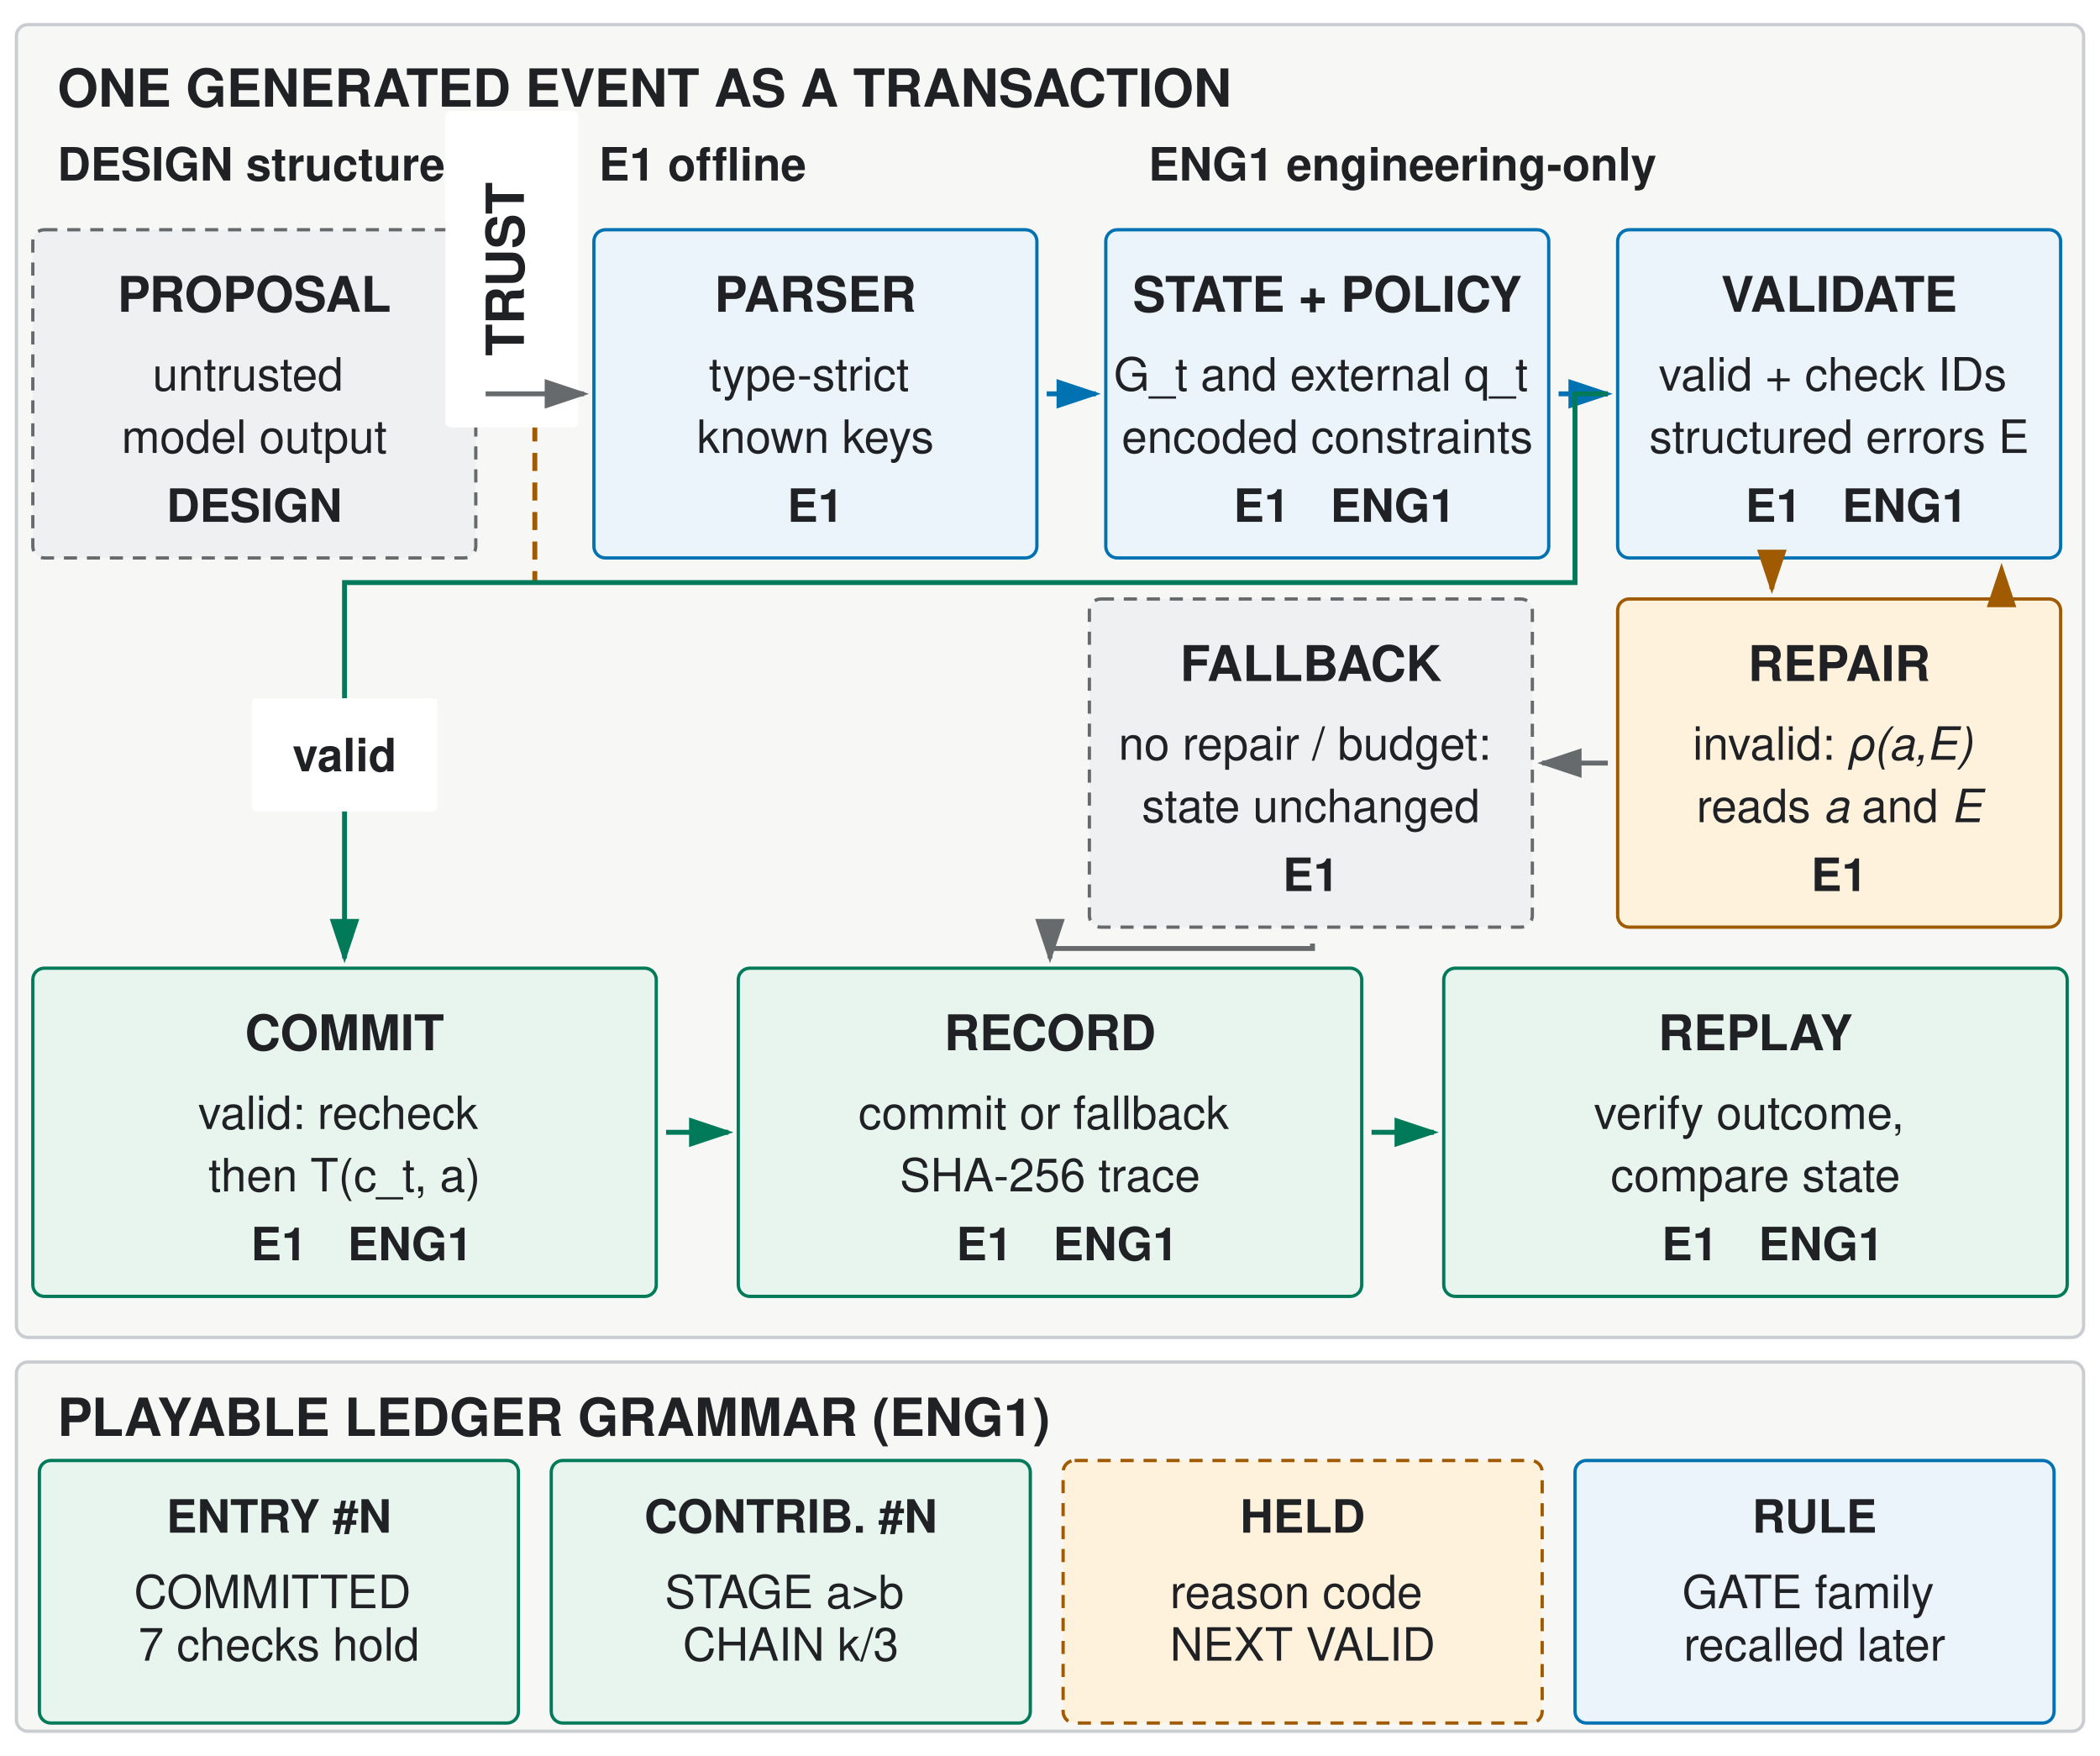
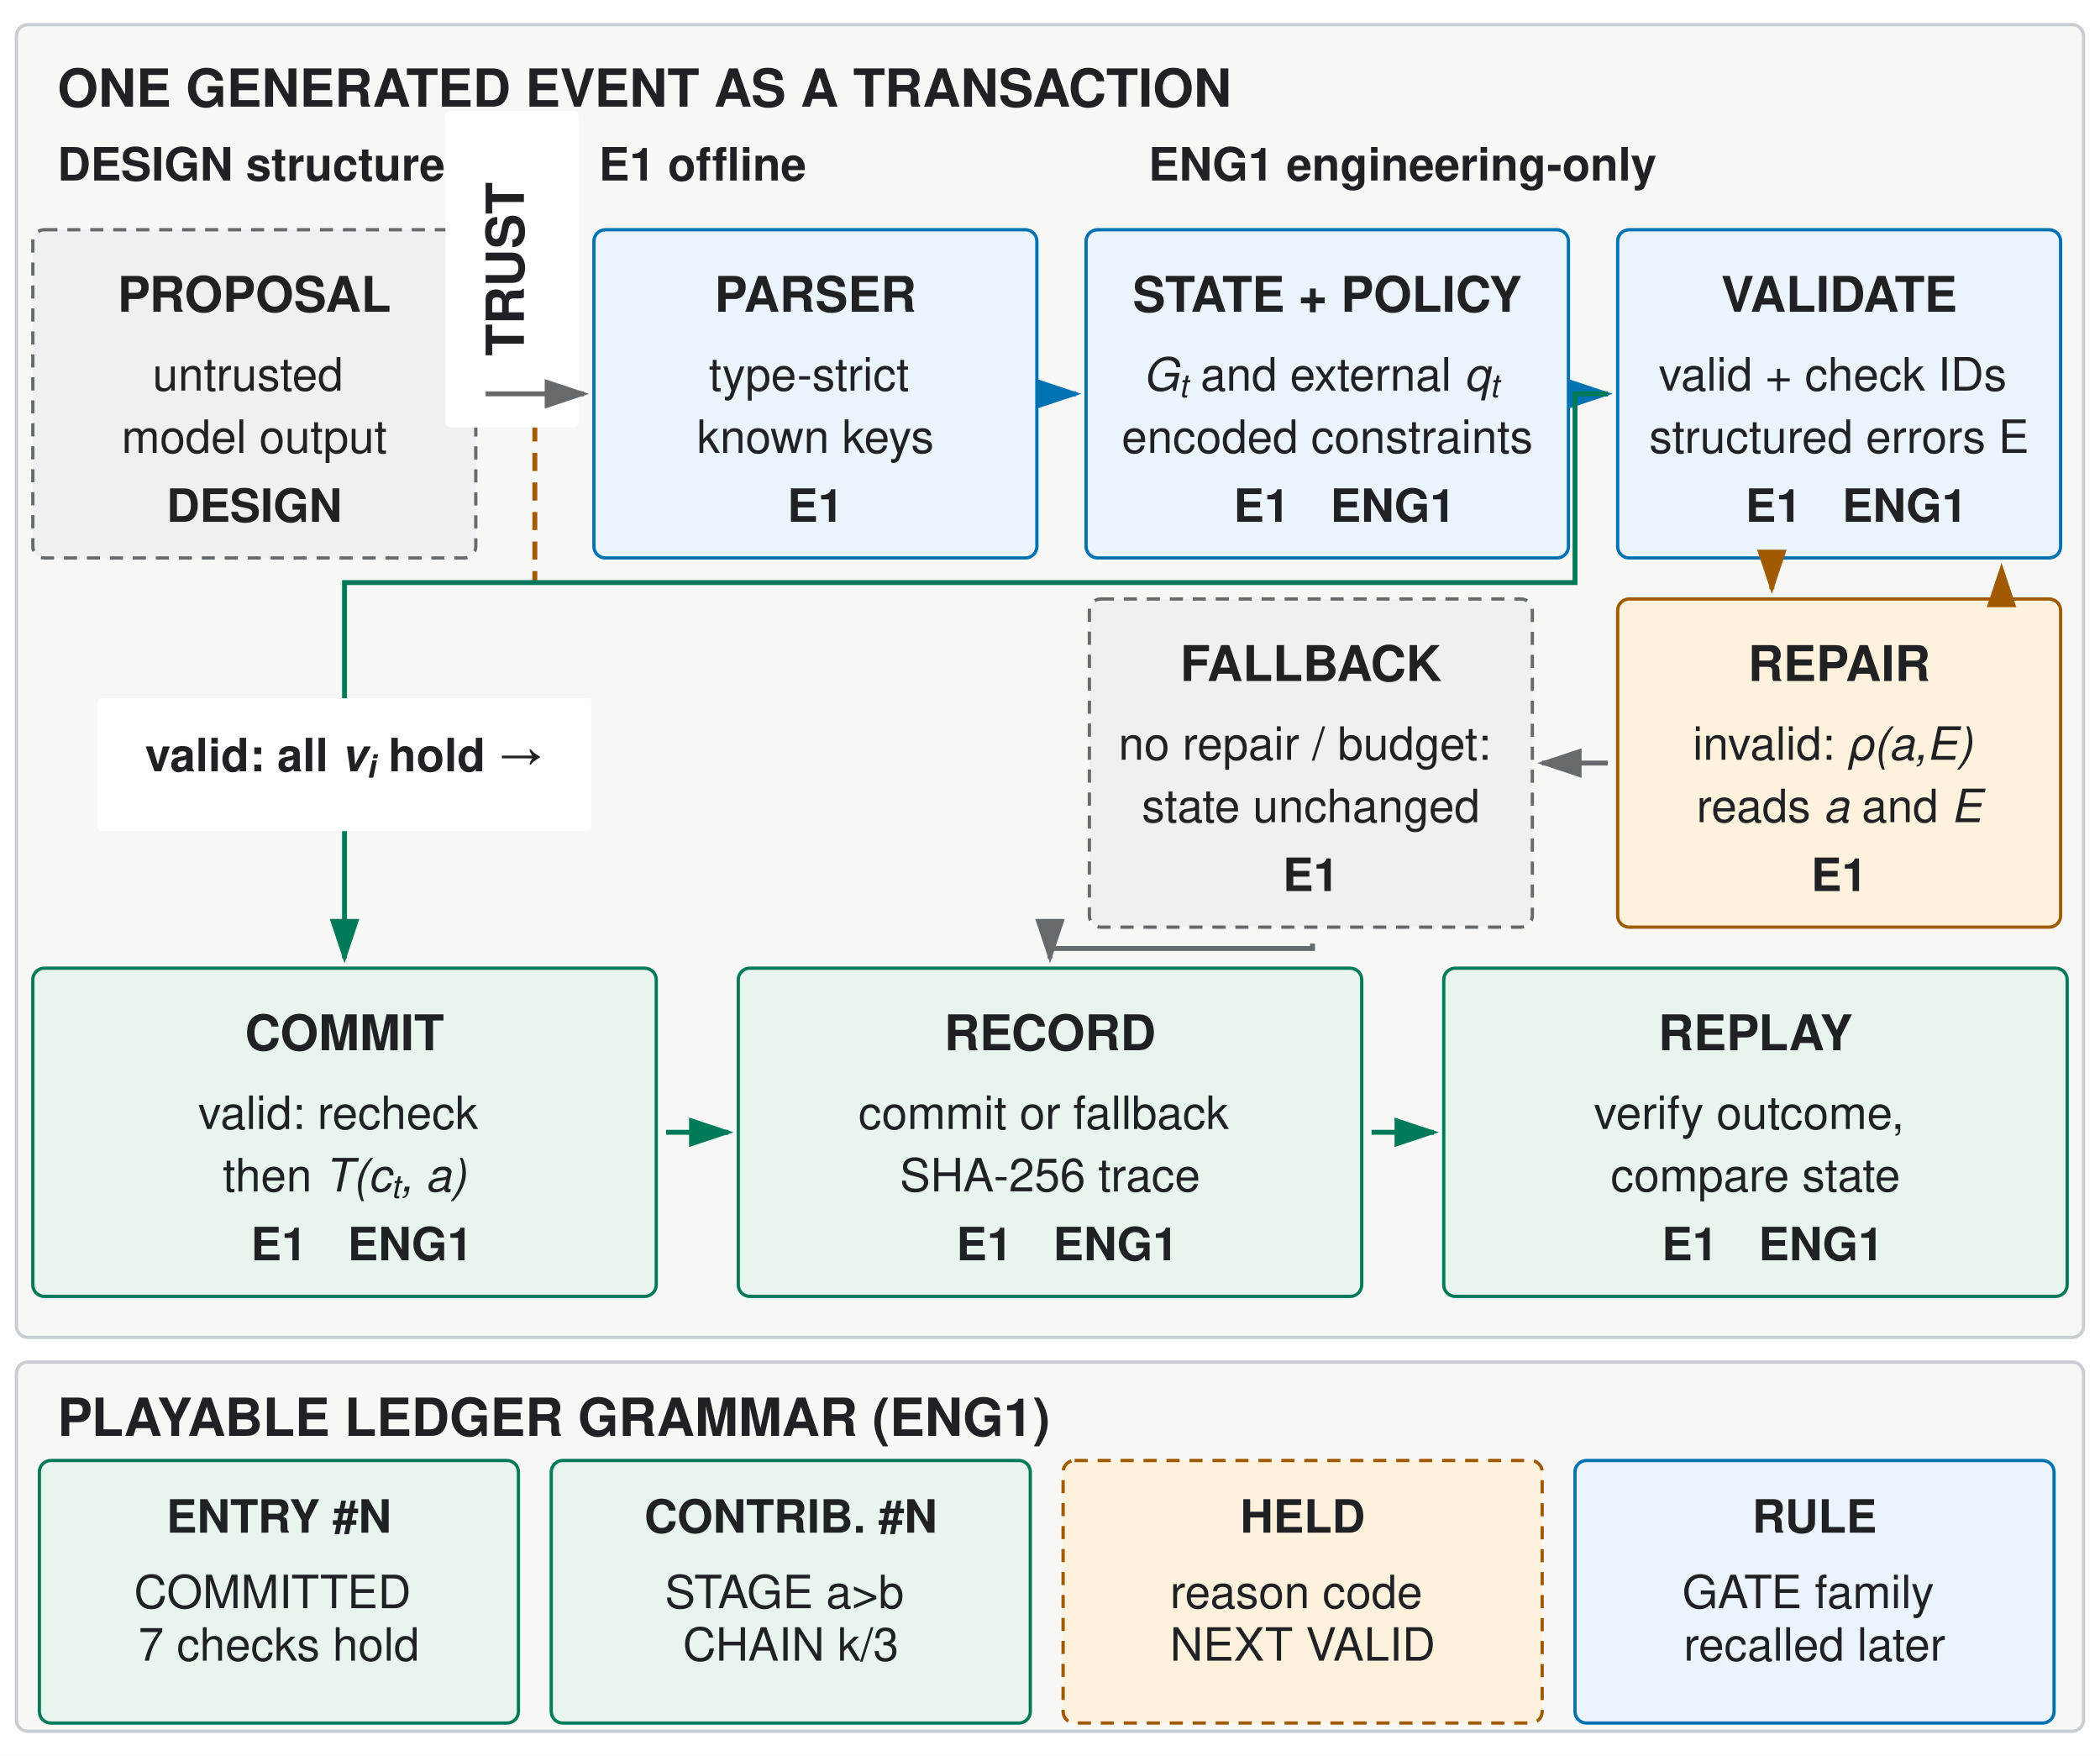
<svg xmlns="http://www.w3.org/2000/svg" width="1280" height="1070" viewBox="0 0 1280 1070" role="img" aria-labelledby="svg-title svg-desc">
  <defs>
    <marker id="arrow-blue" markerWidth="10" markerHeight="10" refX="8" refY="3" orient="auto" markerUnits="strokeWidth">
      <path d="M0,0 L0,6 L9,3 z" fill="#0072B2" />
    </marker>
    <marker id="arrow-orange" markerWidth="10" markerHeight="10" refX="8" refY="3" orient="auto" markerUnits="strokeWidth">
      <path d="M0,0 L0,6 L9,3 z" fill="#A05A00" />
    </marker>
    <marker id="arrow-green" markerWidth="10" markerHeight="10" refX="8" refY="3" orient="auto" markerUnits="strokeWidth">
      <path d="M0,0 L0,6 L9,3 z" fill="#007A59" />
    </marker>
    <marker id="arrow-gray" markerWidth="10" markerHeight="10" refX="8" refY="3" orient="auto" markerUnits="strokeWidth">
      <path d="M0,0 L0,6 L9,3 z" fill="#666A6D" />
    </marker>
    <style>
      text { font-family: Helvetica, Arial, sans-serif; fill: #202124; }
      .section { font-size: 32px; font-weight: 700; }
      .box-title { font-size: 30px; font-weight: 700; }
      .body { font-size: 29px; font-weight: 400; }
      .small { font-size: 28px; font-weight: 400; }
      .note { font-size: 28px; font-style: italic; fill: #5F6368; }
      .arrow-label { font-size: 28px; font-weight: 700; }
    </style>
  </defs>
  <style>.tag,.ledger,.legend {font-size:28px;font-weight:700}</style>
  <rect x="0" y="0" width="1280" height="1070" fill="#FFFFFF" />
  <rect x="10" y="15" width="1260" height="800" rx="7" fill="#F7F7F5" stroke="#C9CDD1" stroke-width="2" />
  <text x="35" y="65" class="section" text-anchor="start">ONE GENERATED EVENT AS A TRANSACTION</text>
  <text x="35" y="110" class="legend" text-anchor="start" fill="#666A6D">DESIGN structure</text>
  <text x="365" y="110" class="legend" text-anchor="start" fill="#0072B2">E1 offline</text>
  <text x="700" y="110" class="legend" text-anchor="start" fill="#007A59">ENG1 engineering-only</text>
  <rect x="20" y="140" width="270" height="200" rx="7" fill="#EEF0F2" stroke="#666A6D" stroke-width="2" stroke-dasharray="8 6" />
  <text x="155" y="190" class="box-title" text-anchor="middle">PROPOSAL</text>
  <text x="155" y="238" class="small" text-anchor="middle">
    <tspan x="155" dy="0">untrusted</tspan>
    <tspan x="155" dy="38">model output</tspan>
  </text>
  <text x="155" y="318" class="tag" text-anchor="middle" fill="#666A6D">DESIGN</text>
  <rect x="362" y="140" width="270" height="200" rx="7" fill="#EAF4FA" stroke="#0072B2" stroke-width="2" />
  <text x="497" y="190" class="box-title" text-anchor="middle">PARSER</text>
  <text x="497" y="238" class="small" text-anchor="middle">
    <tspan x="497" dy="0">type-strict</tspan>
    <tspan x="497" dy="38">known keys</tspan>
  </text>
  <text x="497" y="318" class="tag" text-anchor="middle" fill="#0072B2">E1</text>
-   <rect x="674" y="140" width="270" height="200" rx="7" fill="#EAF4FA" stroke="#0072B2" stroke-width="2" />
+   <rect x="662" y="140" width="294" height="200" rx="7" fill="#EAF4FA" stroke="#0072B2" stroke-width="2" />
  <text x="809" y="190" class="box-title" text-anchor="middle">STATE + POLICY</text>
  <text x="809" y="238" class="small" text-anchor="middle">
-     <tspan x="809" dy="0">G_t and external q_t</tspan>
+     <tspan x="809" dy="0">
+       <tspan font-style="italic">G<tspan baseline-shift="sub" font-size="70%">t</tspan>
+       </tspan> and external <tspan font-style="italic">q<tspan baseline-shift="sub" font-size="70%">t</tspan>
+       </tspan>
+     </tspan>
    <tspan x="809" dy="38">encoded constraints</tspan>
  </text>
  <text x="769" y="318" class="tag" text-anchor="middle" fill="#0072B2">E1</text>
  <text x="849" y="318" class="tag" text-anchor="middle" fill="#007A59">ENG1</text>
  <rect x="986" y="140" width="270" height="200" rx="7" fill="#EAF4FA" stroke="#0072B2" stroke-width="2" />
  <text x="1121" y="190" class="box-title" text-anchor="middle">VALIDATE</text>
  <text x="1121" y="238" class="small" text-anchor="middle">
    <tspan x="1121" dy="0">valid + check IDs</tspan>
    <tspan x="1121" dy="38">structured errors E</tspan>
  </text>
  <text x="1081" y="318" class="tag" text-anchor="middle" fill="#0072B2">E1</text>
  <text x="1161" y="318" class="tag" text-anchor="middle" fill="#007A59">ENG1</text>
  <rect x="664" y="365" width="270" height="200" rx="7" fill="#EEF0F2" stroke="#666A6D" stroke-width="2" stroke-dasharray="8 6" />
  <text x="799" y="415" class="box-title" text-anchor="middle">FALLBACK</text>
  <text x="799" y="463" class="small" text-anchor="middle">
    <tspan x="799" dy="0">no repair / budget:</tspan>
    <tspan x="799" dy="38">state unchanged</tspan>
  </text>
  <text x="799" y="543" class="tag" text-anchor="middle" fill="#0072B2">E1</text>
  <rect x="986" y="365" width="270" height="200" rx="7" fill="#FFF2DD" stroke="#A05A00" stroke-width="2" />
  <text x="1121" y="415" class="box-title" text-anchor="middle">REPAIR</text>
  <text x="1121" y="463" class="small" text-anchor="middle">
    <tspan x="1121" dy="0">invalid: <tspan font-style="italic">ρ(a,E)</tspan>
    </tspan>
    <tspan x="1121" dy="38">reads <tspan font-style="italic">a</tspan> and <tspan font-style="italic">E</tspan>
    </tspan>
  </text>
  <text x="1121" y="543" class="tag" text-anchor="middle" fill="#0072B2">E1</text>
  <rect x="20" y="590" width="380" height="200" rx="7" fill="#E8F5EF" stroke="#007A59" stroke-width="2" />
  <text x="210" y="640" class="box-title" text-anchor="middle">COMMIT</text>
  <text x="210" y="688" class="small" text-anchor="middle">
    <tspan x="210" dy="0">valid: recheck</tspan>
-     <tspan x="210" dy="38">then T(c_t, a)</tspan>
+     <tspan x="210" dy="38">then <tspan font-style="italic">T(c<tspan baseline-shift="sub" font-size="70%">t</tspan>, a)</tspan>
+     </tspan>
  </text>
  <text x="170" y="768" class="tag" text-anchor="middle" fill="#0072B2">E1</text>
  <text x="250" y="768" class="tag" text-anchor="middle" fill="#007A59">ENG1</text>
  <rect x="450" y="590" width="380" height="200" rx="7" fill="#E8F5EF" stroke="#007A59" stroke-width="2" />
  <text x="640" y="640" class="box-title" text-anchor="middle">RECORD</text>
  <text x="640" y="688" class="small" text-anchor="middle">
    <tspan x="640" dy="0">commit or fallback</tspan>
    <tspan x="640" dy="38">SHA-256 trace</tspan>
  </text>
  <text x="600" y="768" class="tag" text-anchor="middle" fill="#0072B2">E1</text>
  <text x="680" y="768" class="tag" text-anchor="middle" fill="#007A59">ENG1</text>
  <rect x="880" y="590" width="380" height="200" rx="7" fill="#E8F5EF" stroke="#007A59" stroke-width="2" />
  <text x="1070" y="640" class="box-title" text-anchor="middle">REPLAY</text>
  <text x="1070" y="688" class="small" text-anchor="middle">
    <tspan x="1070" dy="0">verify outcome,</tspan>
    <tspan x="1070" dy="38">compare state</tspan>
  </text>
  <text x="1030" y="768" class="tag" text-anchor="middle" fill="#0072B2">E1</text>
  <text x="1110" y="768" class="tag" text-anchor="middle" fill="#007A59">ENG1</text>
-   <line class="connector" x1="638" y1="240" x2="668" y2="240" stroke="#0072B2" stroke-width="3" fill="none" marker-end="url(#arrow-blue)" />
-   <line class="connector" x1="950" y1="240" x2="980" y2="240" stroke="#0072B2" stroke-width="3" fill="none" marker-end="url(#arrow-blue)" />
+   <line class="connector" x1="638" y1="240" x2="656" y2="240" stroke="#0072B2" stroke-width="3" fill="none" marker-end="url(#arrow-blue)" />
+   <line class="connector" x1="962" y1="240" x2="980" y2="240" stroke="#0072B2" stroke-width="3" fill="none" marker-end="url(#arrow-blue)" />
  <line class="connector" x1="326" y1="132" x2="326" y2="355" stroke="#A05A00" stroke-width="3" fill="none" stroke-dasharray="11 7" />
  <g class="connector-label" data-line-clearance="shielded">
    <rect class="label-shield" x="272" y="68" width="80" height="192" rx="3" fill="#FFFFFF" stroke="#FFFFFF" />
    <text x="312" y="164" class="section" text-anchor="middle" dominant-baseline="central" fill="#A05A00" transform="rotate(-90 312 164)">TRUST</text>
  </g>
  <line class="connector" x1="296" y1="240" x2="356" y2="240" stroke="#666A6D" stroke-width="3" fill="none" marker-end="url(#arrow-gray)" />
  <line class="connector" x1="1080" y1="346" x2="1080" y2="359" stroke="#A05A00" stroke-width="3" fill="none" marker-end="url(#arrow-orange)" />
  <path class="connector" d="M1220 359 V346" stroke="#A05A00" stroke-width="3" fill="none" marker-end="url(#arrow-orange)" stroke-dasharray="9 6" />
  <line class="connector" x1="980" y1="465" x2="940" y2="465" stroke="#666A6D" stroke-width="3" fill="none" marker-end="url(#arrow-gray)" />
  <path class="connector" d="M800 575 V578 H640 V584" stroke="#666A6D" stroke-width="3" fill="none" marker-end="url(#arrow-gray)" />
  <path class="connector" d="M980 240 H960 V355 H210 V584" stroke="#007A59" stroke-width="3" fill="none" marker-end="url(#arrow-green)" />
  <g class="connector-label" data-line-clearance="shielded">
-     <rect class="label-shield" x="154" y="426" width="112" height="68" rx="2" fill="#FFFFFF" stroke="#FFFFFF" />
-     <text x="210" y="470" class="arrow-label" text-anchor="middle" fill="#007A59">valid</text>
+     <rect class="label-shield" x="60" y="426" width="300" height="80" rx="2" fill="#FFFFFF" stroke="#FFFFFF" />
+     <text x="210" y="470" class="arrow-label" text-anchor="middle" fill="#007A59">valid: all <tspan font-style="italic">v<tspan baseline-shift="sub" font-size="70%">i</tspan>
+       </tspan> hold →</text>
  </g>
  <line class="connector" x1="406" y1="690" x2="444" y2="690" stroke="#007A59" stroke-width="3" fill="none" marker-end="url(#arrow-green)" />
  <line class="connector" x1="836" y1="690" x2="874" y2="690" stroke="#007A59" stroke-width="3" fill="none" marker-end="url(#arrow-green)" />
  <rect x="10" y="830" width="1260" height="225" rx="7" fill="#F7F7F5" stroke="#C9CDD1" stroke-width="2" />
  <text x="35" y="875" class="section" text-anchor="start">PLAYABLE LEDGER GRAMMAR (ENG1)</text>
  <rect x="24" y="890" width="292" height="160" rx="7" fill="#E8F5EF" stroke="#007A59" stroke-width="2" />
  <text x="170" y="934" class="ledger" text-anchor="middle">ENTRY #N</text>
  <text x="170" y="980" class="small" text-anchor="middle">
    <tspan x="170" dy="0">COMMITTED</tspan>
    <tspan x="170" dy="32">7 checks hold</tspan>
  </text>
  <rect x="336" y="890" width="292" height="160" rx="7" fill="#E8F5EF" stroke="#007A59" stroke-width="2" />
  <text x="482" y="934" class="ledger" text-anchor="middle">CONTRIB. #N</text>
  <text x="482" y="980" class="small" text-anchor="middle">
    <tspan x="482" dy="0">STAGE a&gt;b</tspan>
    <tspan x="482" dy="32">CHAIN k/3</tspan>
  </text>
  <rect x="648" y="890" width="292" height="160" rx="7" fill="#FFF2DD" stroke="#A05A00" stroke-width="2" stroke-dasharray="8 6" />
  <text x="794" y="934" class="ledger" text-anchor="middle">HELD</text>
  <text x="794" y="980" class="small" text-anchor="middle">
    <tspan x="794" dy="0">reason code</tspan>
    <tspan x="794" dy="32">NEXT VALID</tspan>
  </text>
  <rect x="960" y="890" width="292" height="160" rx="7" fill="#EAF4FA" stroke="#0072B2" stroke-width="2" />
  <text x="1106" y="934" class="ledger" text-anchor="middle">RULE</text>
  <text x="1106" y="980" class="small" text-anchor="middle">
    <tspan x="1106" dy="0">GATE family</tspan>
    <tspan x="1106" dy="32">recalled later</tspan>
  </text>
</svg>
